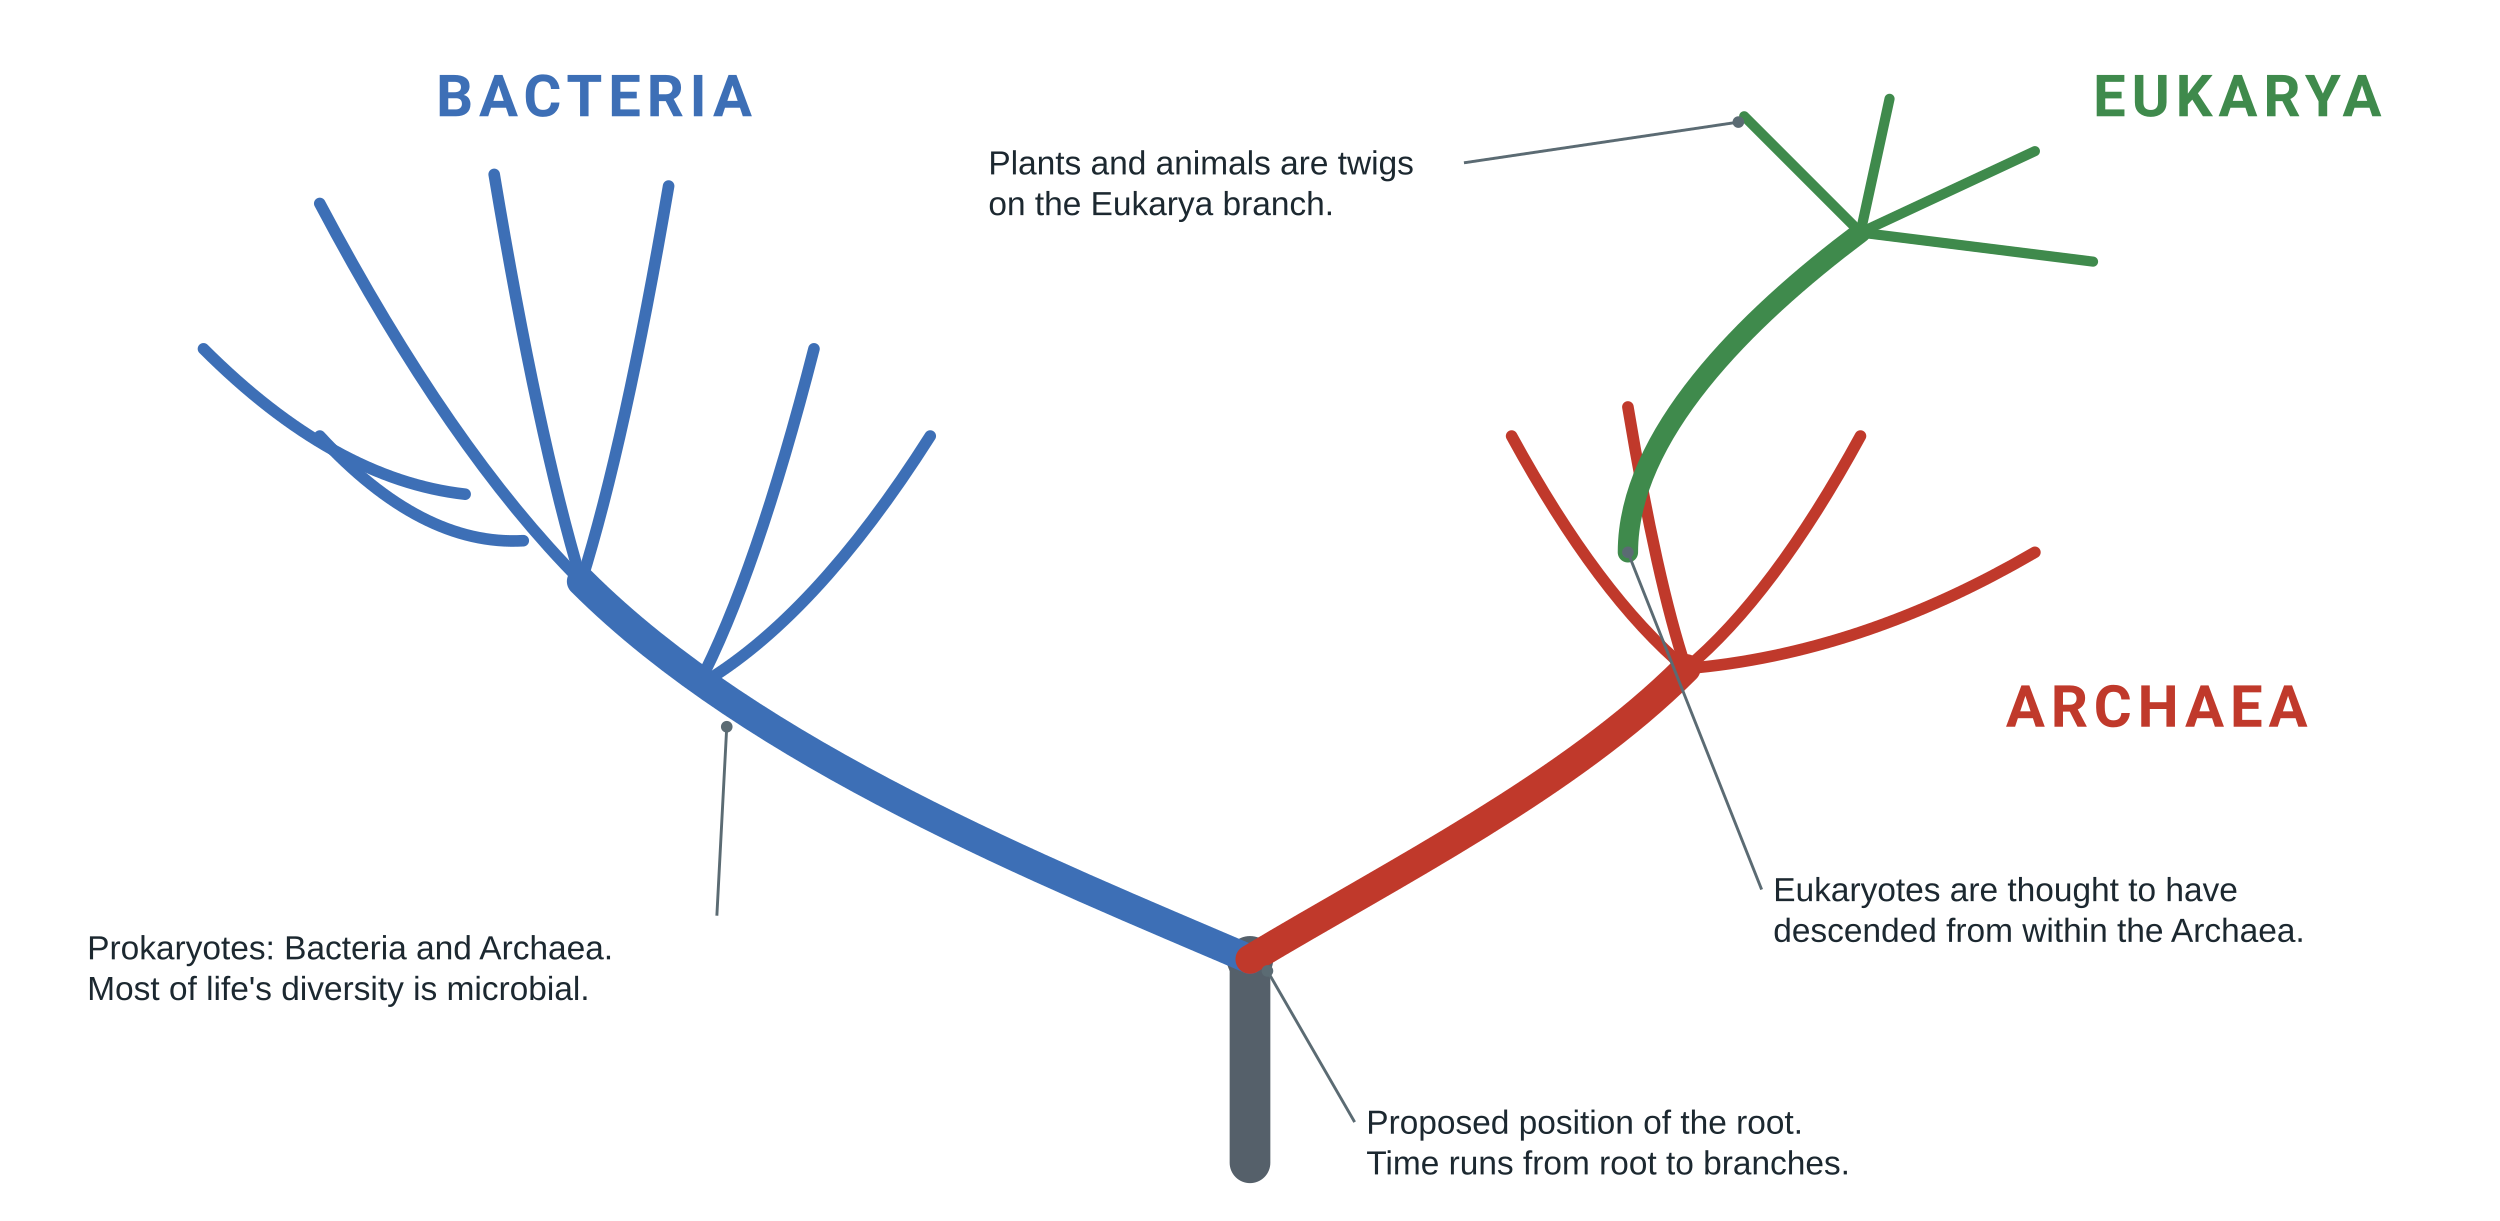
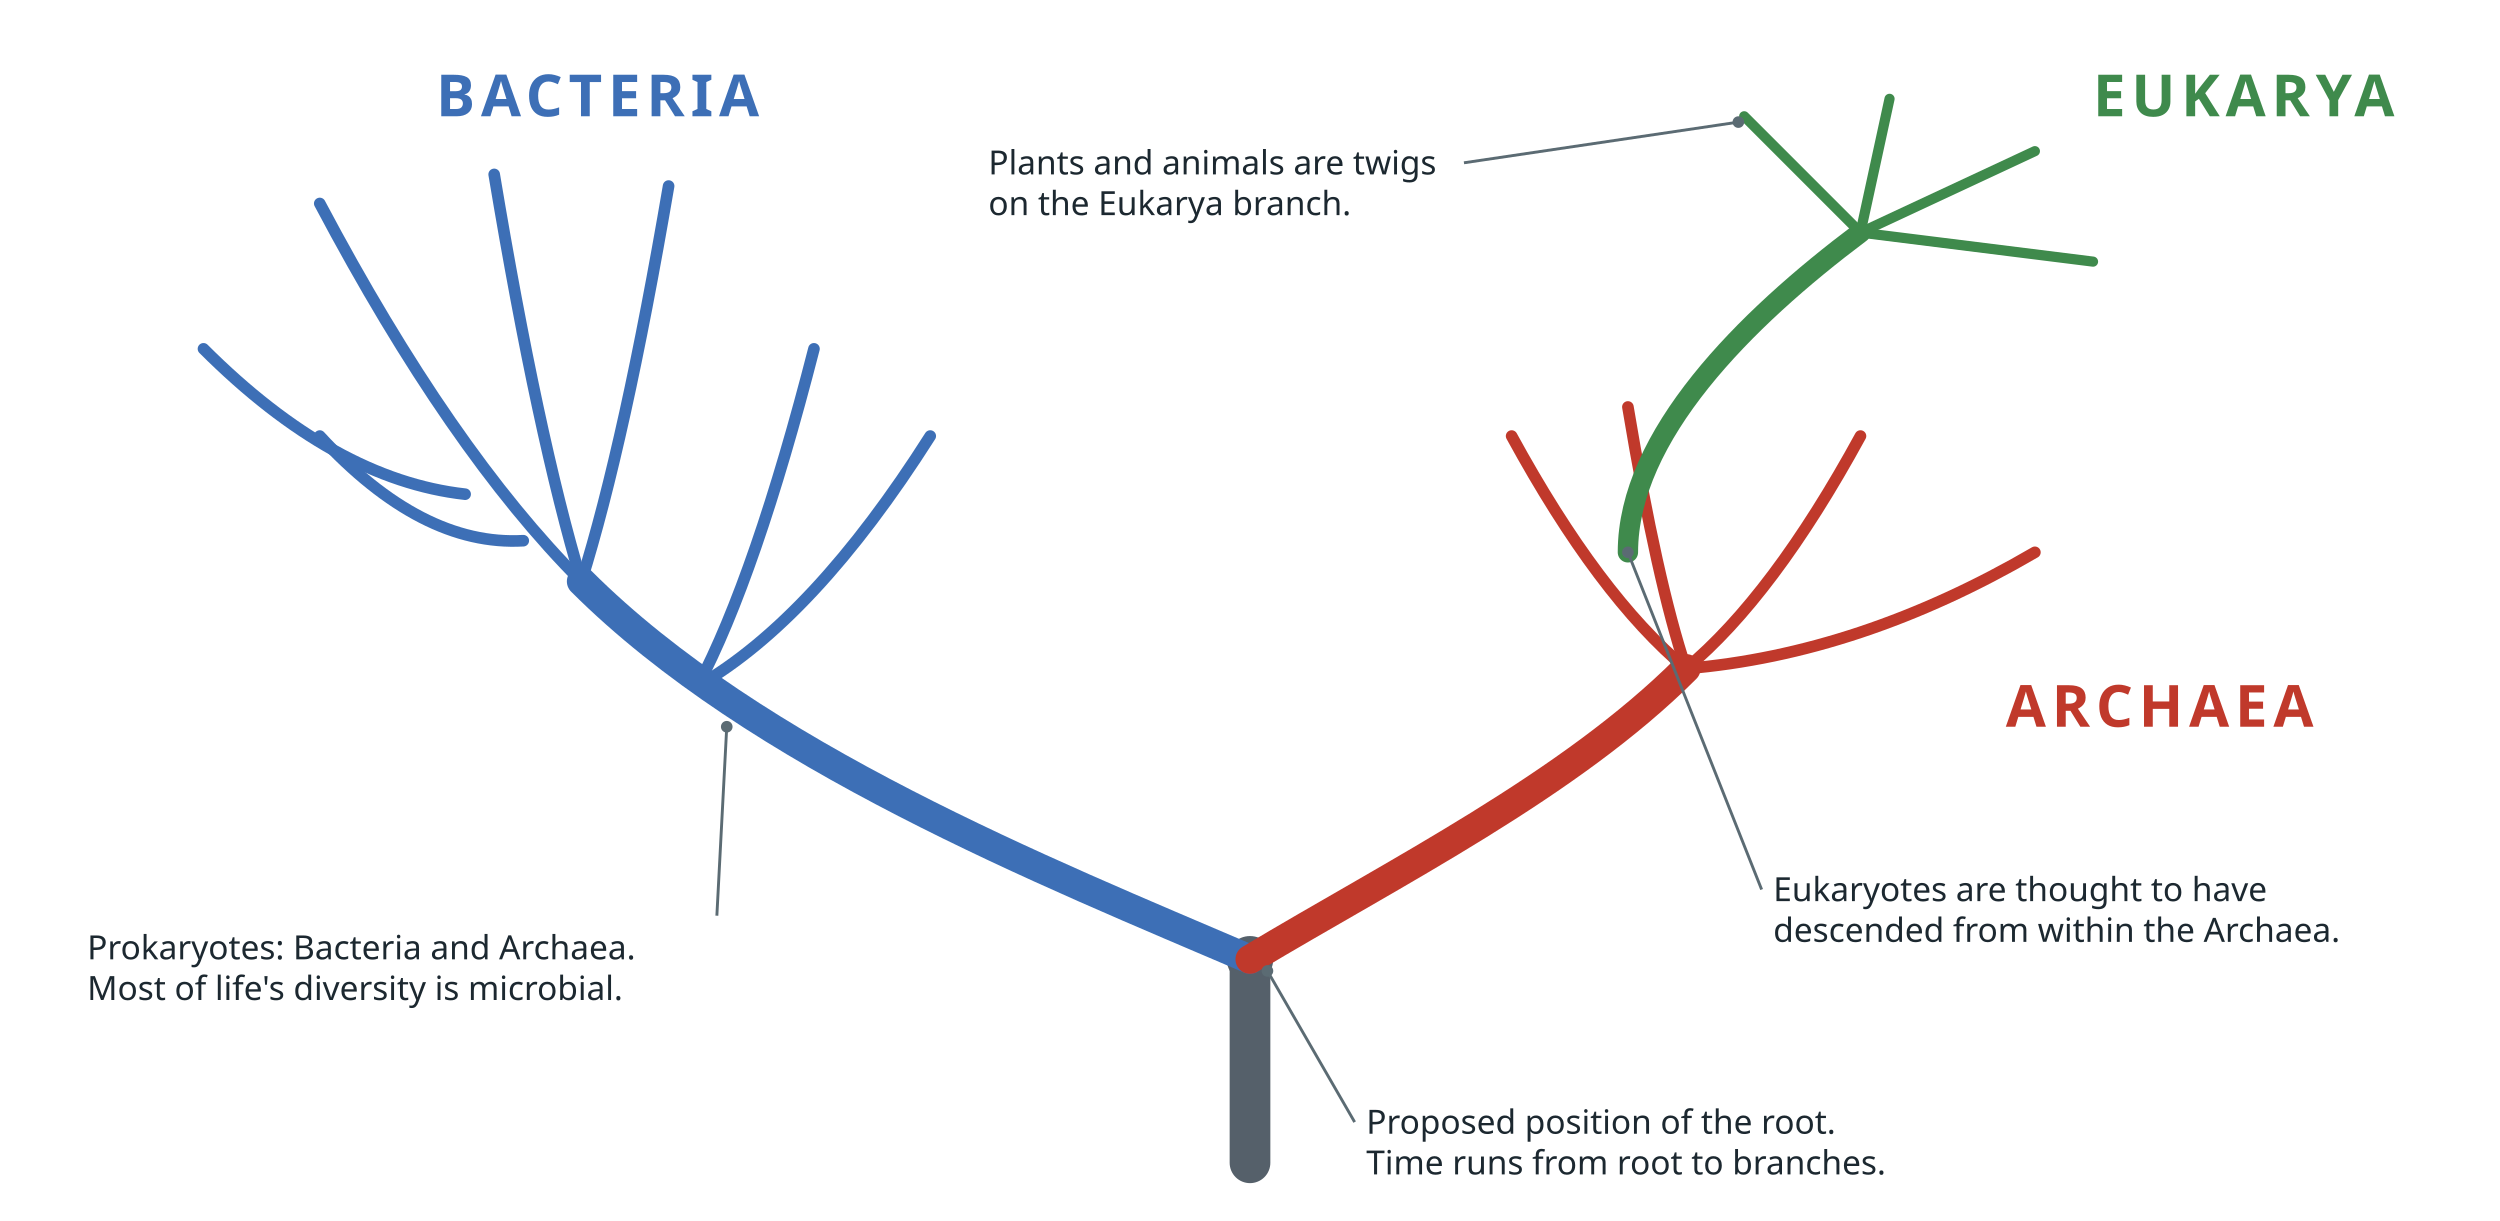
- <svg xmlns="http://www.w3.org/2000/svg" viewBox="0 0 860 420" role="img" aria-label="Tree of life with three domains: Bacteria, Archaea and Eukarya" style="fill:rgb(0, 0, 0);stroke-width:1px;stroke-linecap:butt;stroke-linejoin:miter;opacity:1;fill-opacity:1;stroke-opacity:1;font-family:&quot;Source Sans 3&quot;, &quot;Segoe UI&quot;, system-ui, -apple-system, Roboto, Arial, sans-serif;font-size:17px;font-weight:400;text-anchor:start;dominant-baseline:auto;display:block;visibility:visible;">
-   <rect width="860" height="420" fill="#fff" style="fill:rgb(255, 255, 255);stroke:none;stroke-width:1px;stroke-linecap:butt;stroke-linejoin:miter;opacity:1;fill-opacity:1;stroke-opacity:1;font-family:&quot;Source Sans 3&quot;, &quot;Segoe UI&quot;, system-ui, -apple-system, Roboto, Arial, sans-serif;font-size:17px;font-weight:400;text-anchor:start;dominant-baseline:auto;display:inline;visibility:visible;" />
-   <g data-term="tree-of-life" style="fill:rgb(0, 0, 0);stroke:none;stroke-width:1px;stroke-linecap:butt;stroke-linejoin:miter;opacity:1;fill-opacity:1;stroke-opacity:1;font-family:&quot;Source Sans 3&quot;, &quot;Segoe UI&quot;, system-ui, -apple-system, Roboto, Arial, sans-serif;font-size:17px;font-weight:400;text-anchor:start;dominant-baseline:auto;display:inline;visibility:visible;">
-     <path d="M430 400 L430 330" stroke="#55606a" stroke-width="14" fill="none" stroke-linecap="round" style="fill:none;stroke:rgb(85, 96, 106);stroke-width:14px;stroke-linecap:round;stroke-linejoin:miter;opacity:1;fill-opacity:1;stroke-opacity:1;font-family:&quot;Source Sans 3&quot;, &quot;Segoe UI&quot;, system-ui, -apple-system, Roboto, Arial, sans-serif;font-size:17px;font-weight:400;text-anchor:start;dominant-baseline:auto;display:inline;visibility:visible;" />
-     <circle cx="430" cy="330" r="8" fill="#55606a" style="fill:rgb(85, 96, 106);stroke:none;stroke-width:1px;stroke-linecap:butt;stroke-linejoin:miter;opacity:1;fill-opacity:1;stroke-opacity:1;font-family:&quot;Source Sans 3&quot;, &quot;Segoe UI&quot;, system-ui, -apple-system, Roboto, Arial, sans-serif;font-size:17px;font-weight:400;text-anchor:start;dominant-baseline:auto;display:inline;visibility:visible;" />
+ <svg xmlns="http://www.w3.org/2000/svg" viewBox="0 0 860 420" role="img" aria-label="Tree of life with three domains: Bacteria, Archaea and Eukarya" style="fill:rgb(0, 0, 0);stroke:none;stroke-width:1px;stroke-dasharray:none;stroke-linecap:butt;stroke-linejoin:miter;fill-opacity:1;stroke-opacity:1;font-family:'Source Sans 3',system-ui,sans-serif;font-size:17px;font-weight:400;font-style:normal;text-anchor:start;letter-spacing:normal;visibility:visible;paint-order:normal;">
+   <rect width="860" height="420" fill="#fff" style="fill:rgb(255, 255, 255);" />
+   <g data-term="tree-of-life" style="">
+     <path d="M430 400 L430 330" stroke="#55606a" stroke-width="14" fill="none" stroke-linecap="round" style="fill:none;stroke:rgb(85, 96, 106);stroke-width:14px;stroke-linecap:round;" />
+     <circle cx="430" cy="330" r="8" fill="#55606a" style="fill:rgb(85, 96, 106);" />
  </g>
-   <g data-term="bacteria" style="fill:rgb(0, 0, 0);stroke:none;stroke-width:1px;stroke-linecap:butt;stroke-linejoin:miter;opacity:1;fill-opacity:1;stroke-opacity:1;font-family:&quot;Source Sans 3&quot;, &quot;Segoe UI&quot;, system-ui, -apple-system, Roboto, Arial, sans-serif;font-size:17px;font-weight:400;text-anchor:start;dominant-baseline:auto;display:inline;visibility:visible;">
-     <path d="M430 330 C360 300 260 260 200 200" stroke="#3d6fb6" stroke-width="10" fill="none" stroke-linecap="round" style="fill:none;stroke:rgb(61, 111, 182);stroke-width:10px;stroke-linecap:round;stroke-linejoin:miter;opacity:1;fill-opacity:1;stroke-opacity:1;font-family:&quot;Source Sans 3&quot;, &quot;Segoe UI&quot;, system-ui, -apple-system, Roboto, Arial, sans-serif;font-size:17px;font-weight:400;text-anchor:start;dominant-baseline:auto;display:inline;visibility:visible;" />
-     <path d="M200 200 Q155 155 110 70" stroke="#3d6fb6" stroke-width="4" fill="none" stroke-linecap="round" style="fill:none;stroke:rgb(61, 111, 182);stroke-width:4px;stroke-linecap:round;stroke-linejoin:miter;opacity:1;fill-opacity:1;stroke-opacity:1;font-family:&quot;Source Sans 3&quot;, &quot;Segoe UI&quot;, system-ui, -apple-system, Roboto, Arial, sans-serif;font-size:17px;font-weight:400;text-anchor:start;dominant-baseline:auto;display:inline;visibility:visible;" />
-     <path d="M200 200 Q185 150 170 60" stroke="#3d6fb6" stroke-width="4" fill="none" stroke-linecap="round" style="fill:none;stroke:rgb(61, 111, 182);stroke-width:4px;stroke-linecap:round;stroke-linejoin:miter;opacity:1;fill-opacity:1;stroke-opacity:1;font-family:&quot;Source Sans 3&quot;, &quot;Segoe UI&quot;, system-ui, -apple-system, Roboto, Arial, sans-serif;font-size:17px;font-weight:400;text-anchor:start;dominant-baseline:auto;display:inline;visibility:visible;" />
-     <path d="M200 200 Q215 152 230 64" stroke="#3d6fb6" stroke-width="4" fill="none" stroke-linecap="round" style="fill:none;stroke:rgb(61, 111, 182);stroke-width:4px;stroke-linecap:round;stroke-linejoin:miter;opacity:1;fill-opacity:1;stroke-opacity:1;font-family:&quot;Source Sans 3&quot;, &quot;Segoe UI&quot;, system-ui, -apple-system, Roboto, Arial, sans-serif;font-size:17px;font-weight:400;text-anchor:start;dominant-baseline:auto;display:inline;visibility:visible;" />
-     <path d="M240 236 Q260 198 280 120" stroke="#3d6fb6" stroke-width="4" fill="none" stroke-linecap="round" style="fill:none;stroke:rgb(61, 111, 182);stroke-width:4px;stroke-linecap:round;stroke-linejoin:miter;opacity:1;fill-opacity:1;stroke-opacity:1;font-family:&quot;Source Sans 3&quot;, &quot;Segoe UI&quot;, system-ui, -apple-system, Roboto, Arial, sans-serif;font-size:17px;font-weight:400;text-anchor:start;dominant-baseline:auto;display:inline;visibility:visible;" />
-     <path d="M240 236 Q280 213 320 150" stroke="#3d6fb6" stroke-width="4" fill="none" stroke-linecap="round" style="fill:none;stroke:rgb(61, 111, 182);stroke-width:4px;stroke-linecap:round;stroke-linejoin:miter;opacity:1;fill-opacity:1;stroke-opacity:1;font-family:&quot;Source Sans 3&quot;, &quot;Segoe UI&quot;, system-ui, -apple-system, Roboto, Arial, sans-serif;font-size:17px;font-weight:400;text-anchor:start;dominant-baseline:auto;display:inline;visibility:visible;" />
-     <path d="M160 170 Q115 165 70 120" stroke="#3d6fb6" stroke-width="4" fill="none" stroke-linecap="round" style="fill:none;stroke:rgb(61, 111, 182);stroke-width:4px;stroke-linecap:round;stroke-linejoin:miter;opacity:1;fill-opacity:1;stroke-opacity:1;font-family:&quot;Source Sans 3&quot;, &quot;Segoe UI&quot;, system-ui, -apple-system, Roboto, Arial, sans-serif;font-size:17px;font-weight:400;text-anchor:start;dominant-baseline:auto;display:inline;visibility:visible;" />
-     <path d="M180 186 Q145 188 110 150" stroke="#3d6fb6" stroke-width="4" fill="none" stroke-linecap="round" style="fill:none;stroke:rgb(61, 111, 182);stroke-width:4px;stroke-linecap:round;stroke-linejoin:miter;opacity:1;fill-opacity:1;stroke-opacity:1;font-family:&quot;Source Sans 3&quot;, &quot;Segoe UI&quot;, system-ui, -apple-system, Roboto, Arial, sans-serif;font-size:17px;font-weight:400;text-anchor:start;dominant-baseline:auto;display:inline;visibility:visible;" />
-     <text x="150" y="40" font-family="Source Sans 3,Arial" font-size="20" font-weight="700" fill="#3d6fb6" letter-spacing="2" style="fill:rgb(61, 111, 182);stroke:none;stroke-width:1px;stroke-linecap:butt;stroke-linejoin:miter;opacity:1;fill-opacity:1;stroke-opacity:1;font-family:&quot;Source Sans 3&quot;, &quot;Segoe UI&quot;, system-ui, -apple-system, Roboto, Arial, sans-serif;font-size:20px;font-weight:700;text-anchor:start;dominant-baseline:auto;letter-spacing:2px;display:block;visibility:visible;" data-l="1">BACTERIA</text>
+   <g data-term="bacteria" style="">
+     <path d="M430 330 C360 300 260 260 200 200" stroke="#3d6fb6" stroke-width="10" fill="none" stroke-linecap="round" style="fill:none;stroke:rgb(61, 111, 182);stroke-width:10px;stroke-linecap:round;" />
+     <path d="M200 200 Q155 155 110 70" stroke="#3d6fb6" stroke-width="4" fill="none" stroke-linecap="round" style="fill:none;stroke:rgb(61, 111, 182);stroke-width:4px;stroke-linecap:round;" />
+     <path d="M200 200 Q185 150 170 60" stroke="#3d6fb6" stroke-width="4" fill="none" stroke-linecap="round" style="fill:none;stroke:rgb(61, 111, 182);stroke-width:4px;stroke-linecap:round;" />
+     <path d="M200 200 Q215 152 230 64" stroke="#3d6fb6" stroke-width="4" fill="none" stroke-linecap="round" style="fill:none;stroke:rgb(61, 111, 182);stroke-width:4px;stroke-linecap:round;" />
+     <path d="M240 236 Q260 198 280 120" stroke="#3d6fb6" stroke-width="4" fill="none" stroke-linecap="round" style="fill:none;stroke:rgb(61, 111, 182);stroke-width:4px;stroke-linecap:round;" />
+     <path d="M240 236 Q280 213 320 150" stroke="#3d6fb6" stroke-width="4" fill="none" stroke-linecap="round" style="fill:none;stroke:rgb(61, 111, 182);stroke-width:4px;stroke-linecap:round;" />
+     <path d="M160 170 Q115 165 70 120" stroke="#3d6fb6" stroke-width="4" fill="none" stroke-linecap="round" style="fill:none;stroke:rgb(61, 111, 182);stroke-width:4px;stroke-linecap:round;" />
+     <path d="M180 186 Q145 188 110 150" stroke="#3d6fb6" stroke-width="4" fill="none" stroke-linecap="round" style="fill:none;stroke:rgb(61, 111, 182);stroke-width:4px;stroke-linecap:round;" />
+     <text x="150" y="40" font-family="Source Sans 3,Arial" font-size="20" font-weight="700" fill="#3d6fb6" letter-spacing="2" style="fill:rgb(61, 111, 182);font-size:20px;font-weight:700;letter-spacing:2px;display:block;" data-l="1">BACTERIA</text>
  </g>
-   <g data-term="archaea" style="fill:rgb(0, 0, 0);stroke:none;stroke-width:1px;stroke-linecap:butt;stroke-linejoin:miter;opacity:1;fill-opacity:1;stroke-opacity:1;font-family:&quot;Source Sans 3&quot;, &quot;Segoe UI&quot;, system-ui, -apple-system, Roboto, Arial, sans-serif;font-size:17px;font-weight:400;text-anchor:start;dominant-baseline:auto;display:inline;visibility:visible;">
-     <path d="M430 330 C480 300 540 270 580 230" stroke="#c0392b" stroke-width="10" fill="none" stroke-linecap="round" style="fill:none;stroke:rgb(192, 57, 43);stroke-width:10px;stroke-linecap:round;stroke-linejoin:miter;opacity:1;fill-opacity:1;stroke-opacity:1;font-family:&quot;Source Sans 3&quot;, &quot;Segoe UI&quot;, system-ui, -apple-system, Roboto, Arial, sans-serif;font-size:17px;font-weight:400;text-anchor:start;dominant-baseline:auto;display:inline;visibility:visible;" />
-     <path d="M580 230 Q550 205 520 150" stroke="#c0392b" stroke-width="4" fill="none" stroke-linecap="round" style="fill:none;stroke:rgb(192, 57, 43);stroke-width:4px;stroke-linecap:round;stroke-linejoin:miter;opacity:1;fill-opacity:1;stroke-opacity:1;font-family:&quot;Source Sans 3&quot;, &quot;Segoe UI&quot;, system-ui, -apple-system, Roboto, Arial, sans-serif;font-size:17px;font-weight:400;text-anchor:start;dominant-baseline:auto;display:inline;visibility:visible;" />
-     <path d="M580 230 Q570 200 560 140" stroke="#c0392b" stroke-width="4" fill="none" stroke-linecap="round" style="fill:none;stroke:rgb(192, 57, 43);stroke-width:4px;stroke-linecap:round;stroke-linejoin:miter;opacity:1;fill-opacity:1;stroke-opacity:1;font-family:&quot;Source Sans 3&quot;, &quot;Segoe UI&quot;, system-ui, -apple-system, Roboto, Arial, sans-serif;font-size:17px;font-weight:400;text-anchor:start;dominant-baseline:auto;display:inline;visibility:visible;" />
-     <path d="M580 230 Q610 205 640 150" stroke="#c0392b" stroke-width="4" fill="none" stroke-linecap="round" style="fill:none;stroke:rgb(192, 57, 43);stroke-width:4px;stroke-linecap:round;stroke-linejoin:miter;opacity:1;fill-opacity:1;stroke-opacity:1;font-family:&quot;Source Sans 3&quot;, &quot;Segoe UI&quot;, system-ui, -apple-system, Roboto, Arial, sans-serif;font-size:17px;font-weight:400;text-anchor:start;dominant-baseline:auto;display:inline;visibility:visible;" />
-     <path d="M580 230 Q640 225 700 190" stroke="#c0392b" stroke-width="4" fill="none" stroke-linecap="round" style="fill:none;stroke:rgb(192, 57, 43);stroke-width:4px;stroke-linecap:round;stroke-linejoin:miter;opacity:1;fill-opacity:1;stroke-opacity:1;font-family:&quot;Source Sans 3&quot;, &quot;Segoe UI&quot;, system-ui, -apple-system, Roboto, Arial, sans-serif;font-size:17px;font-weight:400;text-anchor:start;dominant-baseline:auto;display:inline;visibility:visible;" />
-     <text x="690" y="250" font-family="Source Sans 3,Arial" font-size="20" font-weight="700" fill="#c0392b" letter-spacing="2" style="fill:rgb(192, 57, 43);stroke:none;stroke-width:1px;stroke-linecap:butt;stroke-linejoin:miter;opacity:1;fill-opacity:1;stroke-opacity:1;font-family:&quot;Source Sans 3&quot;, &quot;Segoe UI&quot;, system-ui, -apple-system, Roboto, Arial, sans-serif;font-size:20px;font-weight:700;text-anchor:start;dominant-baseline:auto;letter-spacing:2px;display:block;visibility:visible;" data-l="1">ARCHAEA</text>
+   <g data-term="archaea" style="">
+     <path d="M430 330 C480 300 540 270 580 230" stroke="#c0392b" stroke-width="10" fill="none" stroke-linecap="round" style="fill:none;stroke:rgb(192, 57, 43);stroke-width:10px;stroke-linecap:round;" />
+     <path d="M580 230 Q550 205 520 150" stroke="#c0392b" stroke-width="4" fill="none" stroke-linecap="round" style="fill:none;stroke:rgb(192, 57, 43);stroke-width:4px;stroke-linecap:round;" />
+     <path d="M580 230 Q570 200 560 140" stroke="#c0392b" stroke-width="4" fill="none" stroke-linecap="round" style="fill:none;stroke:rgb(192, 57, 43);stroke-width:4px;stroke-linecap:round;" />
+     <path d="M580 230 Q610 205 640 150" stroke="#c0392b" stroke-width="4" fill="none" stroke-linecap="round" style="fill:none;stroke:rgb(192, 57, 43);stroke-width:4px;stroke-linecap:round;" />
+     <path d="M580 230 Q640 225 700 190" stroke="#c0392b" stroke-width="4" fill="none" stroke-linecap="round" style="fill:none;stroke:rgb(192, 57, 43);stroke-width:4px;stroke-linecap:round;" />
+     <text x="690" y="250" font-family="Source Sans 3,Arial" font-size="20" font-weight="700" fill="#c0392b" letter-spacing="2" style="fill:rgb(192, 57, 43);font-size:20px;font-weight:700;letter-spacing:2px;display:block;" data-l="1">ARCHAEA</text>
  </g>
-   <g data-term="eukarya" style="fill:rgb(0, 0, 0);stroke:none;stroke-width:1px;stroke-linecap:butt;stroke-linejoin:miter;opacity:1;fill-opacity:1;stroke-opacity:1;font-family:&quot;Source Sans 3&quot;, &quot;Segoe UI&quot;, system-ui, -apple-system, Roboto, Arial, sans-serif;font-size:17px;font-weight:400;text-anchor:start;dominant-baseline:auto;display:inline;visibility:visible;">
-     <path d="M560 190 C560 150 600 110 640 80" stroke="#3f8a4c" stroke-width="7" fill="none" stroke-linecap="round" style="fill:none;stroke:rgb(63, 138, 76);stroke-width:7px;stroke-linecap:round;stroke-linejoin:miter;opacity:1;fill-opacity:1;stroke-opacity:1;font-family:&quot;Source Sans 3&quot;, &quot;Segoe UI&quot;, system-ui, -apple-system, Roboto, Arial, sans-serif;font-size:17px;font-weight:400;text-anchor:start;dominant-baseline:auto;display:inline;visibility:visible;" />
-     <path d="M640 80 L600 40" stroke="#3f8a4c" stroke-width="3.5" fill="none" stroke-linecap="round" style="fill:none;stroke:rgb(63, 138, 76);stroke-width:3.5px;stroke-linecap:round;stroke-linejoin:miter;opacity:1;fill-opacity:1;stroke-opacity:1;font-family:&quot;Source Sans 3&quot;, &quot;Segoe UI&quot;, system-ui, -apple-system, Roboto, Arial, sans-serif;font-size:17px;font-weight:400;text-anchor:start;dominant-baseline:auto;display:inline;visibility:visible;" />
-     <path d="M640 80 L650 34" stroke="#3f8a4c" stroke-width="3.5" fill="none" stroke-linecap="round" style="fill:none;stroke:rgb(63, 138, 76);stroke-width:3.5px;stroke-linecap:round;stroke-linejoin:miter;opacity:1;fill-opacity:1;stroke-opacity:1;font-family:&quot;Source Sans 3&quot;, &quot;Segoe UI&quot;, system-ui, -apple-system, Roboto, Arial, sans-serif;font-size:17px;font-weight:400;text-anchor:start;dominant-baseline:auto;display:inline;visibility:visible;" />
-     <path d="M640 80 L700 52" stroke="#3f8a4c" stroke-width="3.5" fill="none" stroke-linecap="round" style="fill:none;stroke:rgb(63, 138, 76);stroke-width:3.5px;stroke-linecap:round;stroke-linejoin:miter;opacity:1;fill-opacity:1;stroke-opacity:1;font-family:&quot;Source Sans 3&quot;, &quot;Segoe UI&quot;, system-ui, -apple-system, Roboto, Arial, sans-serif;font-size:17px;font-weight:400;text-anchor:start;dominant-baseline:auto;display:inline;visibility:visible;" />
-     <path d="M640 80 L720 90" stroke="#3f8a4c" stroke-width="3.5" fill="none" stroke-linecap="round" style="fill:none;stroke:rgb(63, 138, 76);stroke-width:3.5px;stroke-linecap:round;stroke-linejoin:miter;opacity:1;fill-opacity:1;stroke-opacity:1;font-family:&quot;Source Sans 3&quot;, &quot;Segoe UI&quot;, system-ui, -apple-system, Roboto, Arial, sans-serif;font-size:17px;font-weight:400;text-anchor:start;dominant-baseline:auto;display:inline;visibility:visible;" />
-     <text x="720" y="40" font-family="Source Sans 3,Arial" font-size="20" font-weight="700" fill="#3f8a4c" letter-spacing="2" style="fill:rgb(63, 138, 76);stroke:none;stroke-width:1px;stroke-linecap:butt;stroke-linejoin:miter;opacity:1;fill-opacity:1;stroke-opacity:1;font-family:&quot;Source Sans 3&quot;, &quot;Segoe UI&quot;, system-ui, -apple-system, Roboto, Arial, sans-serif;font-size:20px;font-weight:700;text-anchor:start;dominant-baseline:auto;letter-spacing:2px;display:block;visibility:visible;" data-l="1">EUKARYA</text>
+   <g data-term="eukarya" style="">
+     <path d="M560 190 C560 150 600 110 640 80" stroke="#3f8a4c" stroke-width="7" fill="none" stroke-linecap="round" style="fill:none;stroke:rgb(63, 138, 76);stroke-width:7px;stroke-linecap:round;" />
+     <path d="M640 80 L600 40" stroke="#3f8a4c" stroke-width="3.5" fill="none" stroke-linecap="round" style="fill:none;stroke:rgb(63, 138, 76);stroke-width:3.5px;stroke-linecap:round;" />
+     <path d="M640 80 L650 34" stroke="#3f8a4c" stroke-width="3.5" fill="none" stroke-linecap="round" style="fill:none;stroke:rgb(63, 138, 76);stroke-width:3.5px;stroke-linecap:round;" />
+     <path d="M640 80 L700 52" stroke="#3f8a4c" stroke-width="3.5" fill="none" stroke-linecap="round" style="fill:none;stroke:rgb(63, 138, 76);stroke-width:3.5px;stroke-linecap:round;" />
+     <path d="M640 80 L720 90" stroke="#3f8a4c" stroke-width="3.5" fill="none" stroke-linecap="round" style="fill:none;stroke:rgb(63, 138, 76);stroke-width:3.5px;stroke-linecap:round;" />
+     <text x="720" y="40" font-family="Source Sans 3,Arial" font-size="20" font-weight="700" fill="#3f8a4c" letter-spacing="2" style="fill:rgb(63, 138, 76);font-size:20px;font-weight:700;letter-spacing:2px;display:block;" data-l="1">EUKARYA</text>
  </g>
-   <g style="fill:rgb(0, 0, 0);stroke:none;stroke-width:1px;stroke-linecap:butt;stroke-linejoin:miter;opacity:1;fill-opacity:1;stroke-opacity:1;font-family:&quot;Source Sans 3&quot;, &quot;Segoe UI&quot;, system-ui, -apple-system, Roboto, Arial, sans-serif;font-size:17px;font-weight:400;text-anchor:start;dominant-baseline:auto;display:inline;visibility:visible;">
-     <g data-term="tree-of-life" style="fill:rgb(0, 0, 0);stroke:none;stroke-width:1px;stroke-linecap:butt;stroke-linejoin:miter;opacity:1;fill-opacity:1;stroke-opacity:1;font-family:&quot;Source Sans 3&quot;, &quot;Segoe UI&quot;, system-ui, -apple-system, Roboto, Arial, sans-serif;font-size:17px;font-weight:400;text-anchor:start;dominant-baseline:auto;display:inline;visibility:visible;">
-       <line x1="466" y1="386" x2="436" y2="334" style="fill:none;stroke:rgb(91, 107, 115);stroke-width:1px;stroke-linecap:butt;stroke-linejoin:miter;opacity:1;fill-opacity:1;stroke-opacity:1;font-family:&quot;Source Sans 3&quot;, &quot;Segoe UI&quot;, system-ui, -apple-system, Roboto, Arial, sans-serif;font-size:17px;font-weight:400;text-anchor:start;dominant-baseline:auto;display:inline;visibility:visible;" />
-       <circle cx="436" cy="334" r="2" fill="#5b6b73" style="fill:rgb(91, 107, 115);stroke:none;stroke-width:1px;stroke-linecap:butt;stroke-linejoin:miter;opacity:1;fill-opacity:1;stroke-opacity:1;font-family:&quot;Source Sans 3&quot;, &quot;Segoe UI&quot;, system-ui, -apple-system, Roboto, Arial, sans-serif;font-size:17px;font-weight:400;text-anchor:start;dominant-baseline:auto;display:inline;visibility:visible;" />
-       <text x="470" y="390" text-anchor="start" style="fill:rgb(28, 40, 48);stroke:none;stroke-width:1px;stroke-linecap:butt;stroke-linejoin:miter;opacity:1;fill-opacity:1;stroke-opacity:1;font-family:&quot;Source Sans 3&quot;, Arial, sans-serif;font-size:11.5px;font-weight:400;text-anchor:start;dominant-baseline:auto;display:block;visibility:visible;" data-l="1">
-         <tspan x="470" dy="0" style="fill:rgb(28, 40, 48);stroke:none;stroke-width:1px;stroke-linecap:butt;stroke-linejoin:miter;opacity:1;fill-opacity:1;stroke-opacity:1;font-family:&quot;Source Sans 3&quot;, Arial, sans-serif;font-size:11.5px;font-weight:400;text-anchor:start;dominant-baseline:auto;display:inline;visibility:visible;" data-l="1">Proposed position of the root.</tspan>
-         <tspan x="470" dy="14" style="fill:rgb(28, 40, 48);stroke:none;stroke-width:1px;stroke-linecap:butt;stroke-linejoin:miter;opacity:1;fill-opacity:1;stroke-opacity:1;font-family:&quot;Source Sans 3&quot;, Arial, sans-serif;font-size:11.5px;font-weight:400;text-anchor:start;dominant-baseline:auto;display:inline;visibility:visible;" data-l="1">Time runs from root to branches.</tspan>
+   <g style="">
+     <g data-term="tree-of-life" style="">
+       <line x1="466" y1="386" x2="436" y2="334" style="fill:none;stroke:rgb(91, 107, 115);" />
+       <circle cx="436" cy="334" r="2" fill="#5b6b73" style="fill:rgb(91, 107, 115);" />
+       <text x="470" y="390" text-anchor="start" style="fill:rgb(28, 40, 48);font-family:'Source Sans 3',system-ui,sans-serif;font-size:11.5px;display:block;" data-l="1">
+         <tspan x="470" dy="0" style="" data-l="1">Proposed position of the root.</tspan>
+         <tspan x="470" dy="14" style="" data-l="1">Time runs from root to branches.</tspan>
      </text>
    </g>
-     <g data-term="eukarya" style="fill:rgb(0, 0, 0);stroke:none;stroke-width:1px;stroke-linecap:butt;stroke-linejoin:miter;opacity:1;fill-opacity:1;stroke-opacity:1;font-family:&quot;Source Sans 3&quot;, &quot;Segoe UI&quot;, system-ui, -apple-system, Roboto, Arial, sans-serif;font-size:17px;font-weight:400;text-anchor:start;dominant-baseline:auto;display:inline;visibility:visible;">
-       <line x1="606" y1="306" x2="560" y2="190" style="fill:none;stroke:rgb(91, 107, 115);stroke-width:1px;stroke-linecap:butt;stroke-linejoin:miter;opacity:1;fill-opacity:1;stroke-opacity:1;font-family:&quot;Source Sans 3&quot;, &quot;Segoe UI&quot;, system-ui, -apple-system, Roboto, Arial, sans-serif;font-size:17px;font-weight:400;text-anchor:start;dominant-baseline:auto;display:inline;visibility:visible;" />
-       <circle cx="560" cy="190" r="2" fill="#5b6b73" style="fill:rgb(91, 107, 115);stroke:none;stroke-width:1px;stroke-linecap:butt;stroke-linejoin:miter;opacity:1;fill-opacity:1;stroke-opacity:1;font-family:&quot;Source Sans 3&quot;, &quot;Segoe UI&quot;, system-ui, -apple-system, Roboto, Arial, sans-serif;font-size:17px;font-weight:400;text-anchor:start;dominant-baseline:auto;display:inline;visibility:visible;" />
-       <text x="610" y="310" text-anchor="start" style="fill:rgb(28, 40, 48);stroke:none;stroke-width:1px;stroke-linecap:butt;stroke-linejoin:miter;opacity:1;fill-opacity:1;stroke-opacity:1;font-family:&quot;Source Sans 3&quot;, Arial, sans-serif;font-size:11.5px;font-weight:400;text-anchor:start;dominant-baseline:auto;display:block;visibility:visible;" data-l="1">
-         <tspan x="610" dy="0" style="fill:rgb(28, 40, 48);stroke:none;stroke-width:1px;stroke-linecap:butt;stroke-linejoin:miter;opacity:1;fill-opacity:1;stroke-opacity:1;font-family:&quot;Source Sans 3&quot;, Arial, sans-serif;font-size:11.5px;font-weight:400;text-anchor:start;dominant-baseline:auto;display:inline;visibility:visible;" data-l="1">Eukaryotes are thought to have</tspan>
-         <tspan x="610" dy="14" style="fill:rgb(28, 40, 48);stroke:none;stroke-width:1px;stroke-linecap:butt;stroke-linejoin:miter;opacity:1;fill-opacity:1;stroke-opacity:1;font-family:&quot;Source Sans 3&quot;, Arial, sans-serif;font-size:11.5px;font-weight:400;text-anchor:start;dominant-baseline:auto;display:inline;visibility:visible;" data-l="1">descended from within the Archaea.</tspan>
+     <g data-term="eukarya" style="">
+       <line x1="606" y1="306" x2="560" y2="190" style="fill:none;stroke:rgb(91, 107, 115);" />
+       <circle cx="560" cy="190" r="2" fill="#5b6b73" style="fill:rgb(91, 107, 115);" />
+       <text x="610" y="310" text-anchor="start" style="fill:rgb(28, 40, 48);font-family:'Source Sans 3',system-ui,sans-serif;font-size:11.5px;display:block;" data-l="1">
+         <tspan x="610" dy="0" style="" data-l="1">Eukaryotes are thought to have</tspan>
+         <tspan x="610" dy="14" style="" data-l="1">descended from within the Archaea.</tspan>
      </text>
    </g>
-     <g data-term="prokaryote" style="fill:rgb(0, 0, 0);stroke:none;stroke-width:1px;stroke-linecap:butt;stroke-linejoin:miter;opacity:1;fill-opacity:1;stroke-opacity:1;font-family:&quot;Source Sans 3&quot;, &quot;Segoe UI&quot;, system-ui, -apple-system, Roboto, Arial, sans-serif;font-size:17px;font-weight:400;text-anchor:start;dominant-baseline:auto;display:inline;visibility:visible;">
-       <line x1="246.6" y1="315" x2="250" y2="250" style="fill:none;stroke:rgb(91, 107, 115);stroke-width:1px;stroke-linecap:butt;stroke-linejoin:miter;opacity:1;fill-opacity:1;stroke-opacity:1;font-family:&quot;Source Sans 3&quot;, &quot;Segoe UI&quot;, system-ui, -apple-system, Roboto, Arial, sans-serif;font-size:17px;font-weight:400;text-anchor:start;dominant-baseline:auto;display:inline;visibility:visible;" />
-       <circle cx="250" cy="250" r="2" fill="#5b6b73" style="fill:rgb(91, 107, 115);stroke:none;stroke-width:1px;stroke-linecap:butt;stroke-linejoin:miter;opacity:1;fill-opacity:1;stroke-opacity:1;font-family:&quot;Source Sans 3&quot;, &quot;Segoe UI&quot;, system-ui, -apple-system, Roboto, Arial, sans-serif;font-size:17px;font-weight:400;text-anchor:start;dominant-baseline:auto;display:inline;visibility:visible;" />
-       <text x="30" y="330" text-anchor="start" style="fill:rgb(28, 40, 48);stroke:none;stroke-width:1px;stroke-linecap:butt;stroke-linejoin:miter;opacity:1;fill-opacity:1;stroke-opacity:1;font-family:&quot;Source Sans 3&quot;, Arial, sans-serif;font-size:11.5px;font-weight:400;text-anchor:start;dominant-baseline:auto;display:block;visibility:visible;" data-l="1">
-         <tspan x="30" dy="0" style="fill:rgb(28, 40, 48);stroke:none;stroke-width:1px;stroke-linecap:butt;stroke-linejoin:miter;opacity:1;fill-opacity:1;stroke-opacity:1;font-family:&quot;Source Sans 3&quot;, Arial, sans-serif;font-size:11.5px;font-weight:400;text-anchor:start;dominant-baseline:auto;display:inline;visibility:visible;" data-l="1">Prokaryotes: Bacteria and Archaea.</tspan>
-         <tspan x="30" dy="14" style="fill:rgb(28, 40, 48);stroke:none;stroke-width:1px;stroke-linecap:butt;stroke-linejoin:miter;opacity:1;fill-opacity:1;stroke-opacity:1;font-family:&quot;Source Sans 3&quot;, Arial, sans-serif;font-size:11.5px;font-weight:400;text-anchor:start;dominant-baseline:auto;display:inline;visibility:visible;" data-l="1">Most of life's diversity is microbial.</tspan>
+     <g data-term="prokaryote" style="">
+       <line x1="246.6" y1="315" x2="250" y2="250" style="fill:none;stroke:rgb(91, 107, 115);" />
+       <circle cx="250" cy="250" r="2" fill="#5b6b73" style="fill:rgb(91, 107, 115);" />
+       <text x="30" y="330" text-anchor="start" style="fill:rgb(28, 40, 48);font-family:'Source Sans 3',system-ui,sans-serif;font-size:11.5px;display:block;" data-l="1">
+         <tspan x="30" dy="0" style="" data-l="1">Prokaryotes: Bacteria and Archaea.</tspan>
+         <tspan x="30" dy="14" style="" data-l="1">Most of life's diversity is microbial.</tspan>
      </text>
    </g>
-     <g data-term="eukaryote" style="fill:rgb(0, 0, 0);stroke:none;stroke-width:1px;stroke-linecap:butt;stroke-linejoin:miter;opacity:1;fill-opacity:1;stroke-opacity:1;font-family:&quot;Source Sans 3&quot;, &quot;Segoe UI&quot;, system-ui, -apple-system, Roboto, Arial, sans-serif;font-size:17px;font-weight:400;text-anchor:start;dominant-baseline:auto;display:inline;visibility:visible;">
-       <line x1="503.6" y1="56" x2="598" y2="42" style="fill:none;stroke:rgb(91, 107, 115);stroke-width:1px;stroke-linecap:butt;stroke-linejoin:miter;opacity:1;fill-opacity:1;stroke-opacity:1;font-family:&quot;Source Sans 3&quot;, &quot;Segoe UI&quot;, system-ui, -apple-system, Roboto, Arial, sans-serif;font-size:17px;font-weight:400;text-anchor:start;dominant-baseline:auto;display:inline;visibility:visible;" />
-       <circle cx="598" cy="42" r="2" fill="#5b6b73" style="fill:rgb(91, 107, 115);stroke:none;stroke-width:1px;stroke-linecap:butt;stroke-linejoin:miter;opacity:1;fill-opacity:1;stroke-opacity:1;font-family:&quot;Source Sans 3&quot;, &quot;Segoe UI&quot;, system-ui, -apple-system, Roboto, Arial, sans-serif;font-size:17px;font-weight:400;text-anchor:start;dominant-baseline:auto;display:inline;visibility:visible;" />
-       <text x="340" y="60" text-anchor="start" style="fill:rgb(28, 40, 48);stroke:none;stroke-width:1px;stroke-linecap:butt;stroke-linejoin:miter;opacity:1;fill-opacity:1;stroke-opacity:1;font-family:&quot;Source Sans 3&quot;, Arial, sans-serif;font-size:11.5px;font-weight:400;text-anchor:start;dominant-baseline:auto;display:block;visibility:visible;" data-l="1">
-         <tspan x="340" dy="0" style="fill:rgb(28, 40, 48);stroke:none;stroke-width:1px;stroke-linecap:butt;stroke-linejoin:miter;opacity:1;fill-opacity:1;stroke-opacity:1;font-family:&quot;Source Sans 3&quot;, Arial, sans-serif;font-size:11.5px;font-weight:400;text-anchor:start;dominant-baseline:auto;display:inline;visibility:visible;" data-l="1">Plants and animals are twigs</tspan>
-         <tspan x="340" dy="14" style="fill:rgb(28, 40, 48);stroke:none;stroke-width:1px;stroke-linecap:butt;stroke-linejoin:miter;opacity:1;fill-opacity:1;stroke-opacity:1;font-family:&quot;Source Sans 3&quot;, Arial, sans-serif;font-size:11.5px;font-weight:400;text-anchor:start;dominant-baseline:auto;display:inline;visibility:visible;" data-l="1">on the Eukarya branch.</tspan>
+     <g data-term="eukaryote" style="">
+       <line x1="503.6" y1="56" x2="598" y2="42" style="fill:none;stroke:rgb(91, 107, 115);" />
+       <circle cx="598" cy="42" r="2" fill="#5b6b73" style="fill:rgb(91, 107, 115);" />
+       <text x="340" y="60" text-anchor="start" style="fill:rgb(28, 40, 48);font-family:'Source Sans 3',system-ui,sans-serif;font-size:11.5px;display:block;" data-l="1">
+         <tspan x="340" dy="0" style="" data-l="1">Plants and animals are twigs</tspan>
+         <tspan x="340" dy="14" style="" data-l="1">on the Eukarya branch.</tspan>
      </text>
    </g>
  </g>
</svg>
